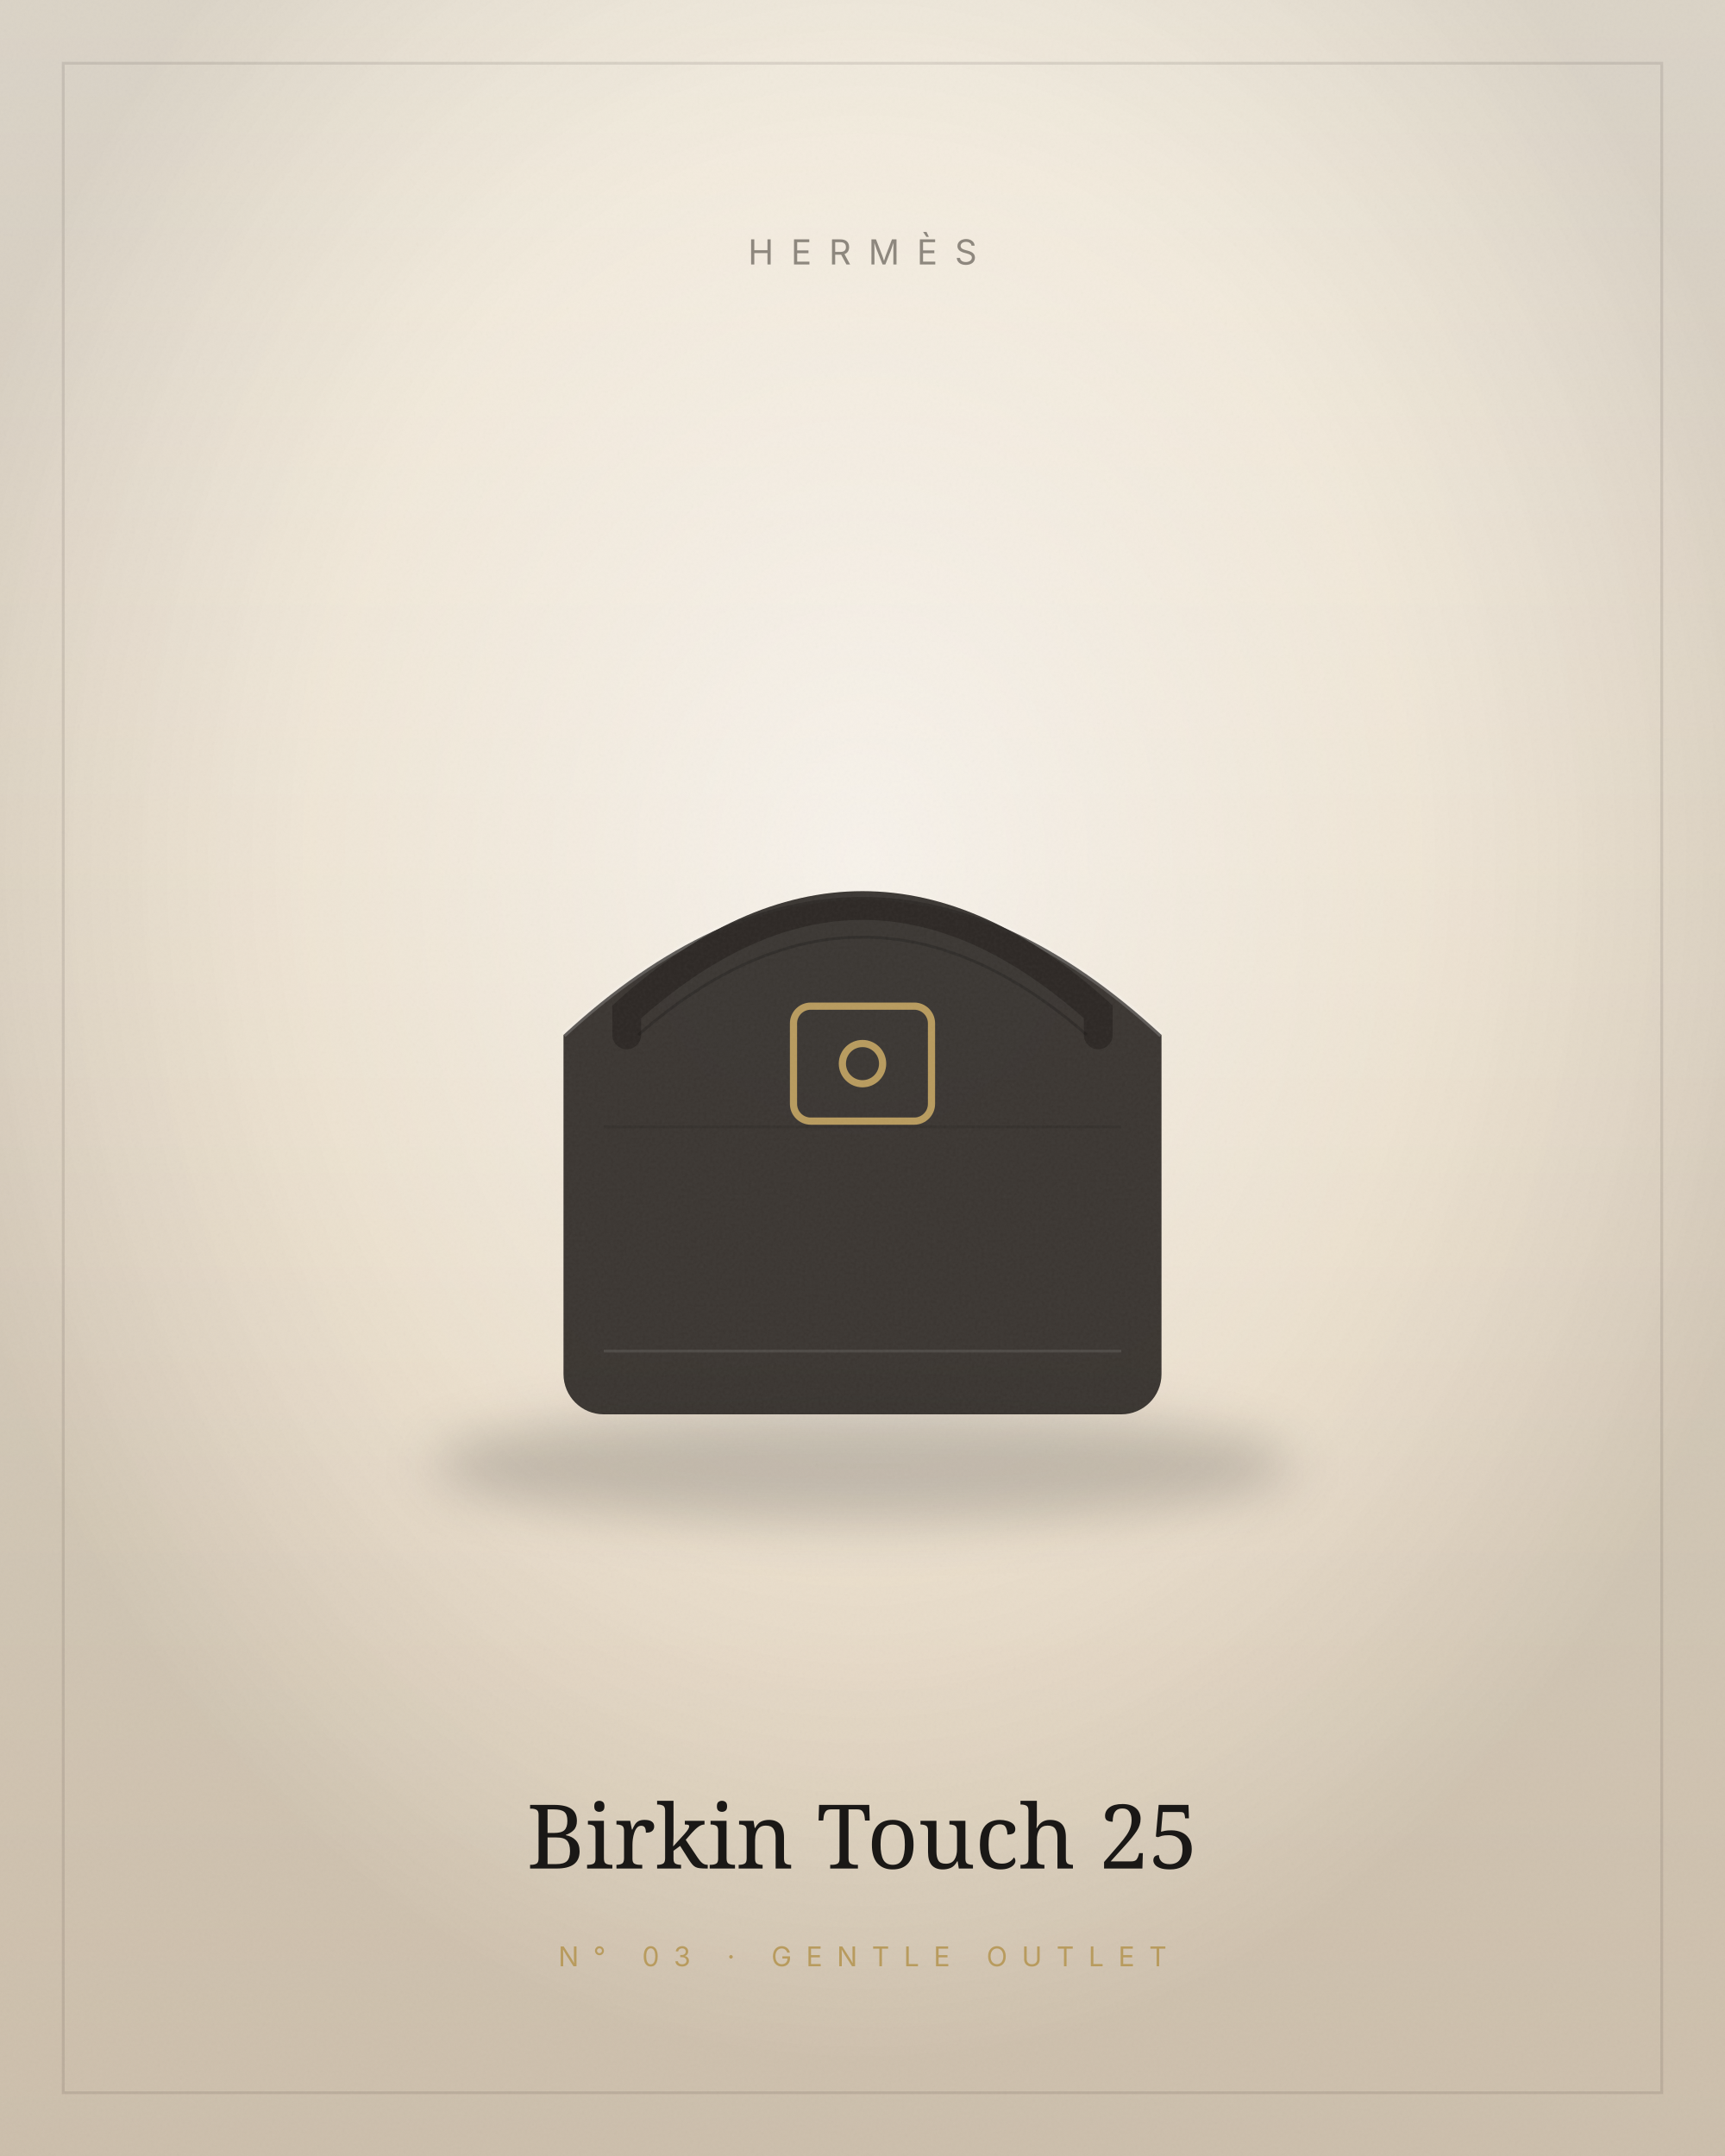
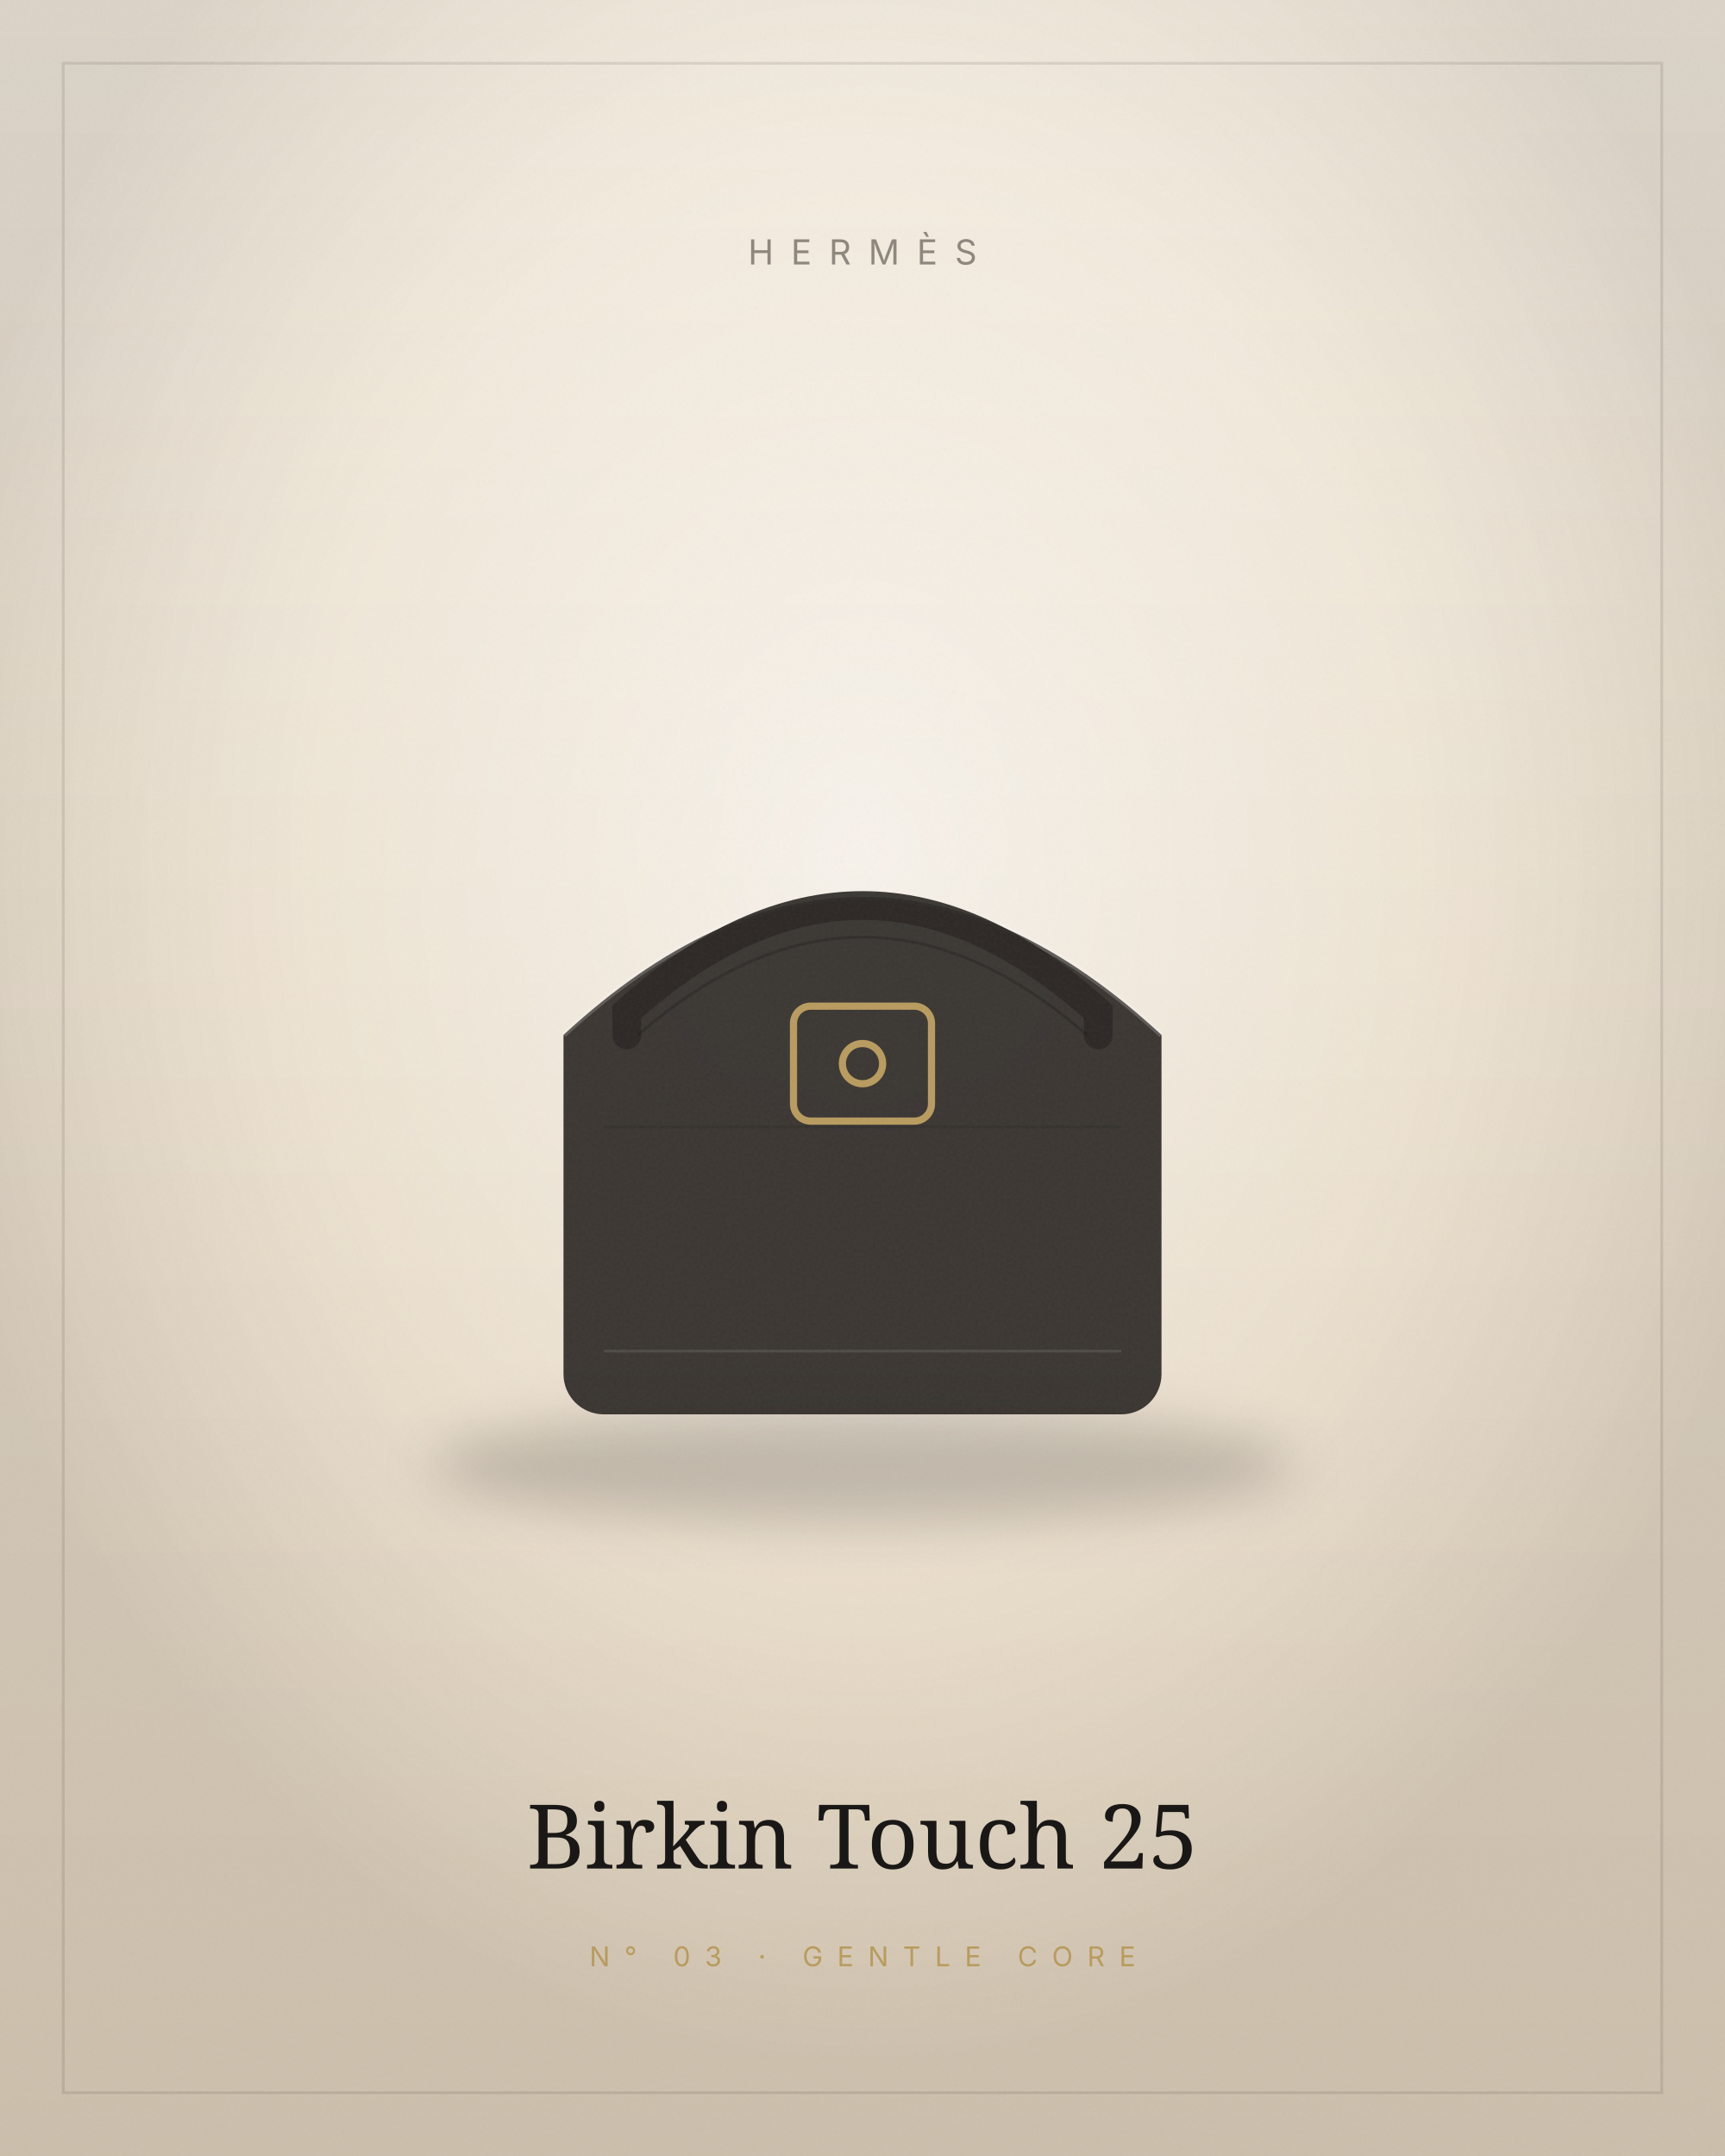
<svg xmlns="http://www.w3.org/2000/svg" width="600" height="750" viewBox="0 0 600 750">
  <defs>
    <linearGradient id="bg" x1="0" y1="0" x2="0" y2="1">
      <stop offset="0" stop-color="#f3ebdd" />
      <stop offset="1" stop-color="#e3d4be" />
    </linearGradient>
    <radialGradient id="spot" cx="50%" cy="40%" r="55%">
      <stop offset="0" stop-color="#ffffff" stop-opacity="0.55" />
      <stop offset="0.6" stop-color="#ffffff" stop-opacity="0.08" />
      <stop offset="1" stop-color="#000000" stop-opacity="0.10" />
    </radialGradient>
    <filter id="soft" x="-50%" y="-50%" width="200%" height="200%">
      <feGaussianBlur stdDeviation="9" />
    </filter>
    <filter id="grain">
      <feTurbulence type="fractalNoise" baseFrequency="0.9" numOctaves="2" stitchTiles="stitch" />
      <feColorMatrix type="saturate" values="0" />
    </filter>
  </defs>
  <rect width="600" height="750" fill="url(#bg)" />
  <rect width="600" height="750" fill="url(#spot)" />
  <g>
    <ellipse cx="300" cy="510" rx="150" ry="20" fill="rgba(20,16,10,0.18)" filter="url(#soft)" />
    <path d="M196 360 q104 -96 208 0 v118 a14 14 0 0 1 -14 14 H210 a14 14 0 0 1 -14 -14 Z" fill="#2b2724" opacity="0.92" />
    <path d="M196 360 q104 -96 208 0" fill="none" stroke="rgba(255,255,255,0.18)" stroke-width="2" />
    <path d="M218 360 v-8 q82 -74 164 0 v8" fill="none" stroke="#2b2724" stroke-width="10" stroke-linecap="round" opacity="0.92" />
    <path d="M222 360 q78 -68 156 0" fill="none" stroke="rgba(0,0,0,0.18)" stroke-width="1" />
    <rect x="276" y="350" width="48" height="40" rx="6" fill="none" stroke="#b89b5e" stroke-width="2.5" />
    <circle cx="300" cy="370" r="7" fill="none" stroke="#b89b5e" stroke-width="2.5" />
    <line x1="210" y1="392" x2="390" y2="392" stroke="rgba(0,0,0,0.10)" stroke-width="1" />
    <line x1="210" y1="470" x2="390" y2="470" stroke="rgba(255,255,255,0.10)" stroke-width="1" />
  </g>
  <rect width="600" height="750" filter="url(#grain)" opacity="0.05" />
  <rect x="22" y="22" width="556" height="706" fill="none" stroke="rgba(20,16,10,0.10)" />
  <text x="300" y="92" text-anchor="middle" font-family="Inter, Helvetica, sans-serif" font-size="12" letter-spacing="6" fill="rgba(20,16,10,0.45)">HERMÈS</text>
  <text x="300" y="650" text-anchor="middle" font-family="Georgia, 'Cormorant Garamond', serif" font-size="31" fill="#1a1816">Birkin Touch 25</text>
-   <text x="300" y="684" text-anchor="middle" font-family="Inter, Helvetica, sans-serif" font-size="9.5" letter-spacing="5" fill="#b89b5e">N° 03 · GENTLE OUTLET</text>
+   <text x="300" y="684" text-anchor="middle" font-family="Inter, Helvetica, sans-serif" font-size="9.5" letter-spacing="5" fill="#b89b5e">N° 03 · GENTLE CORE</text>
</svg>
